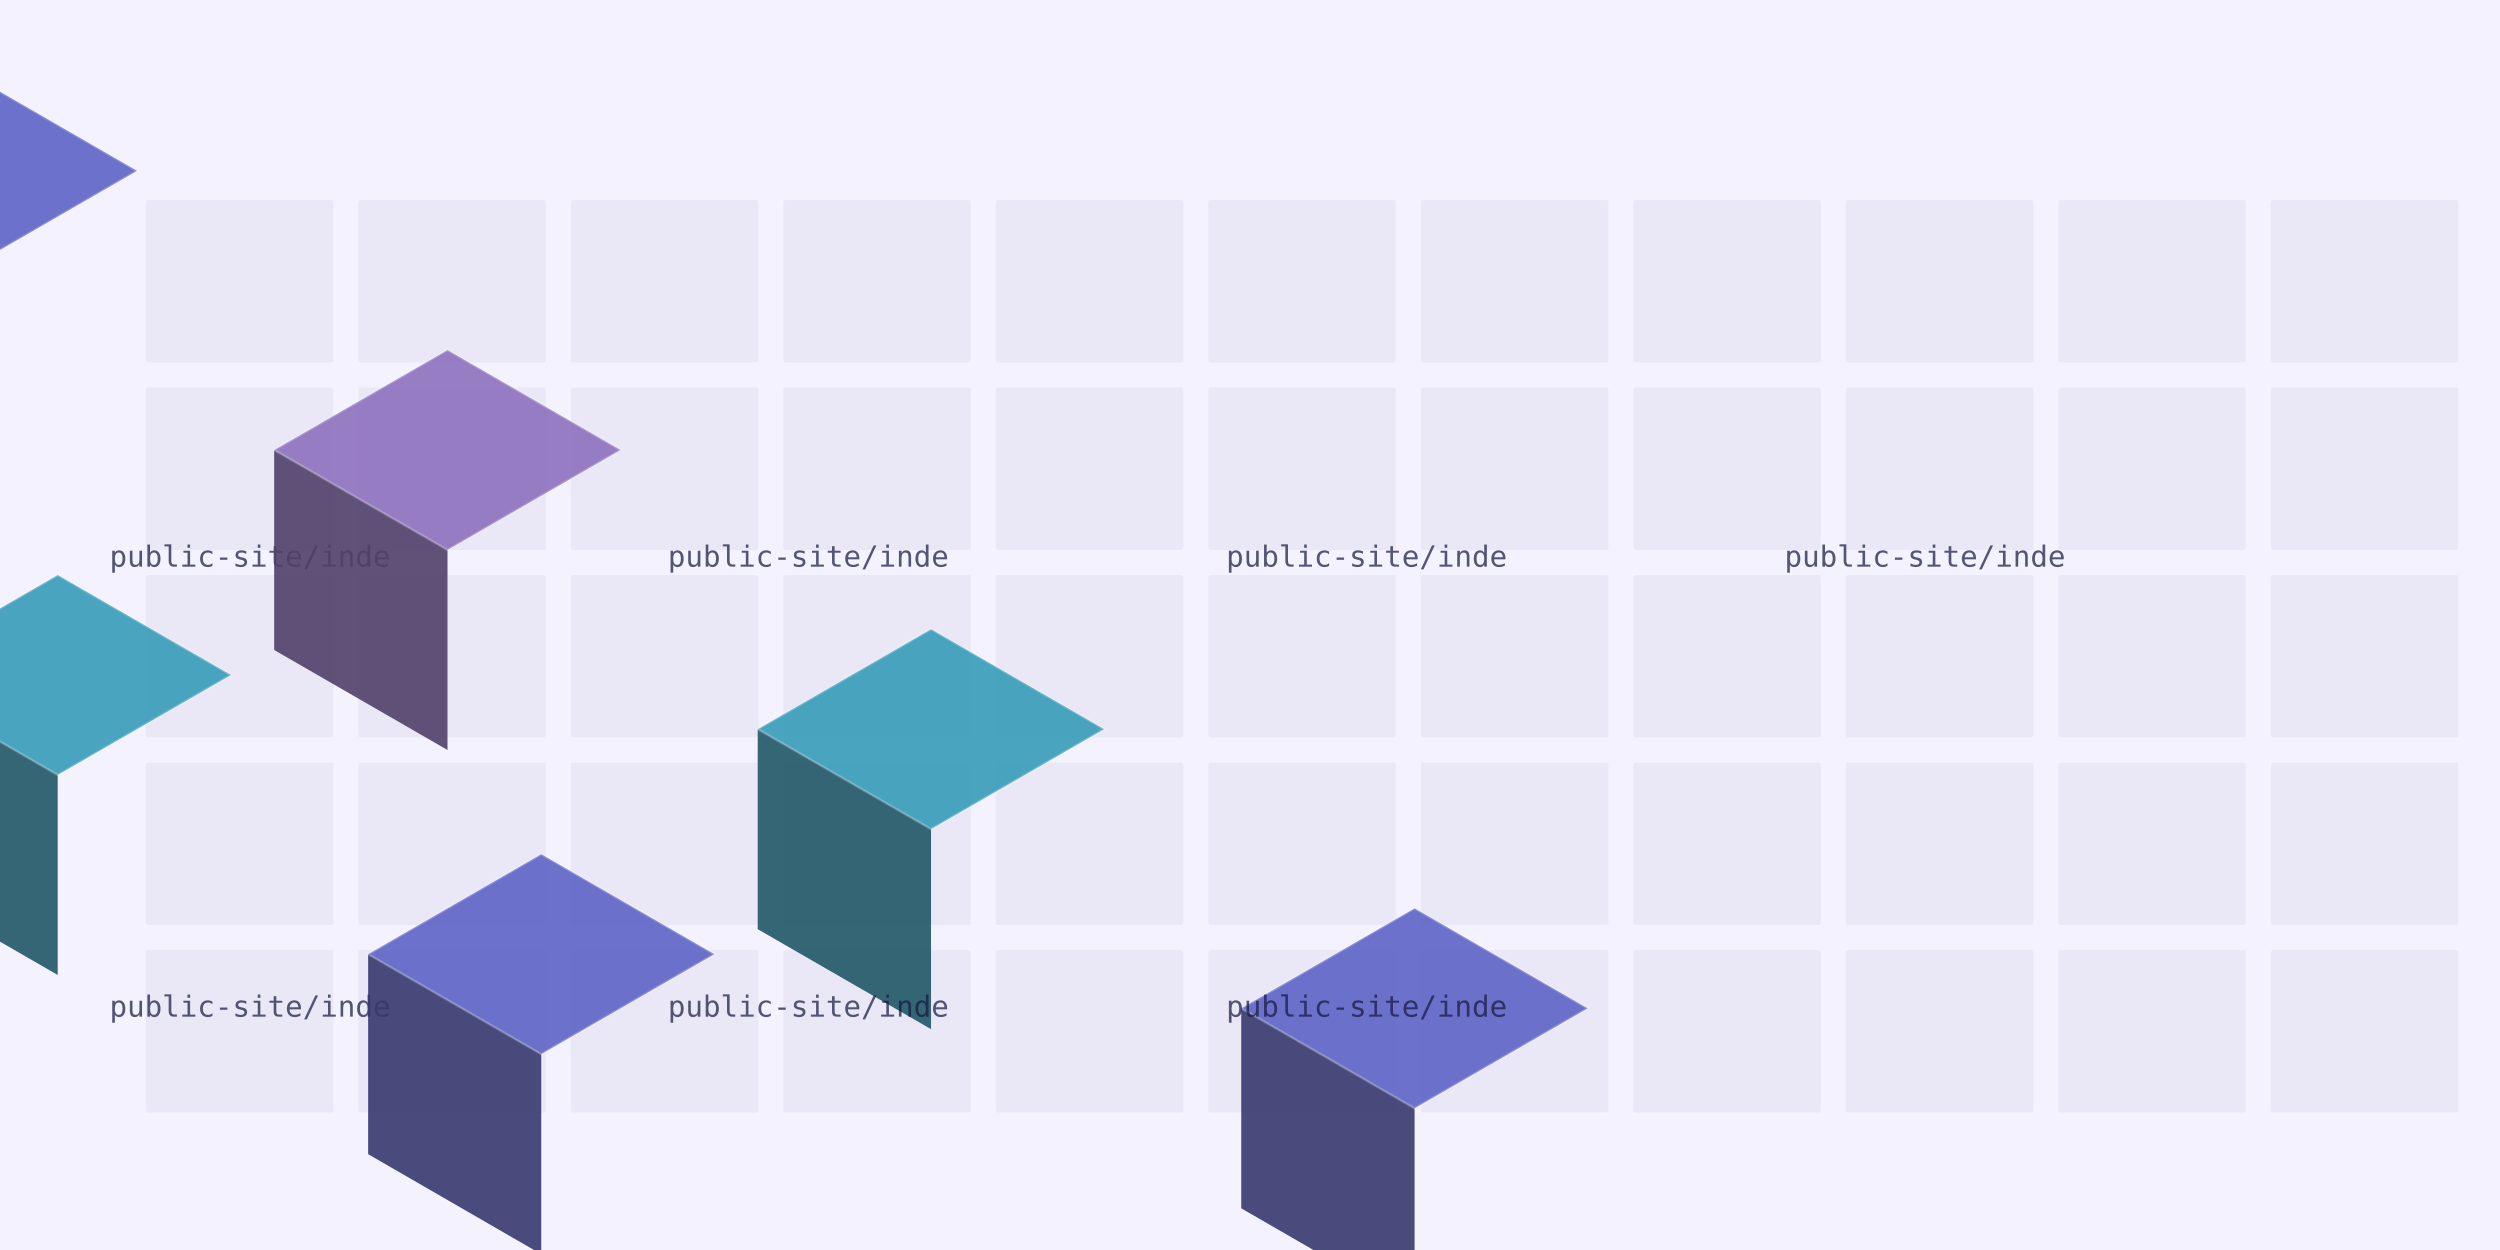
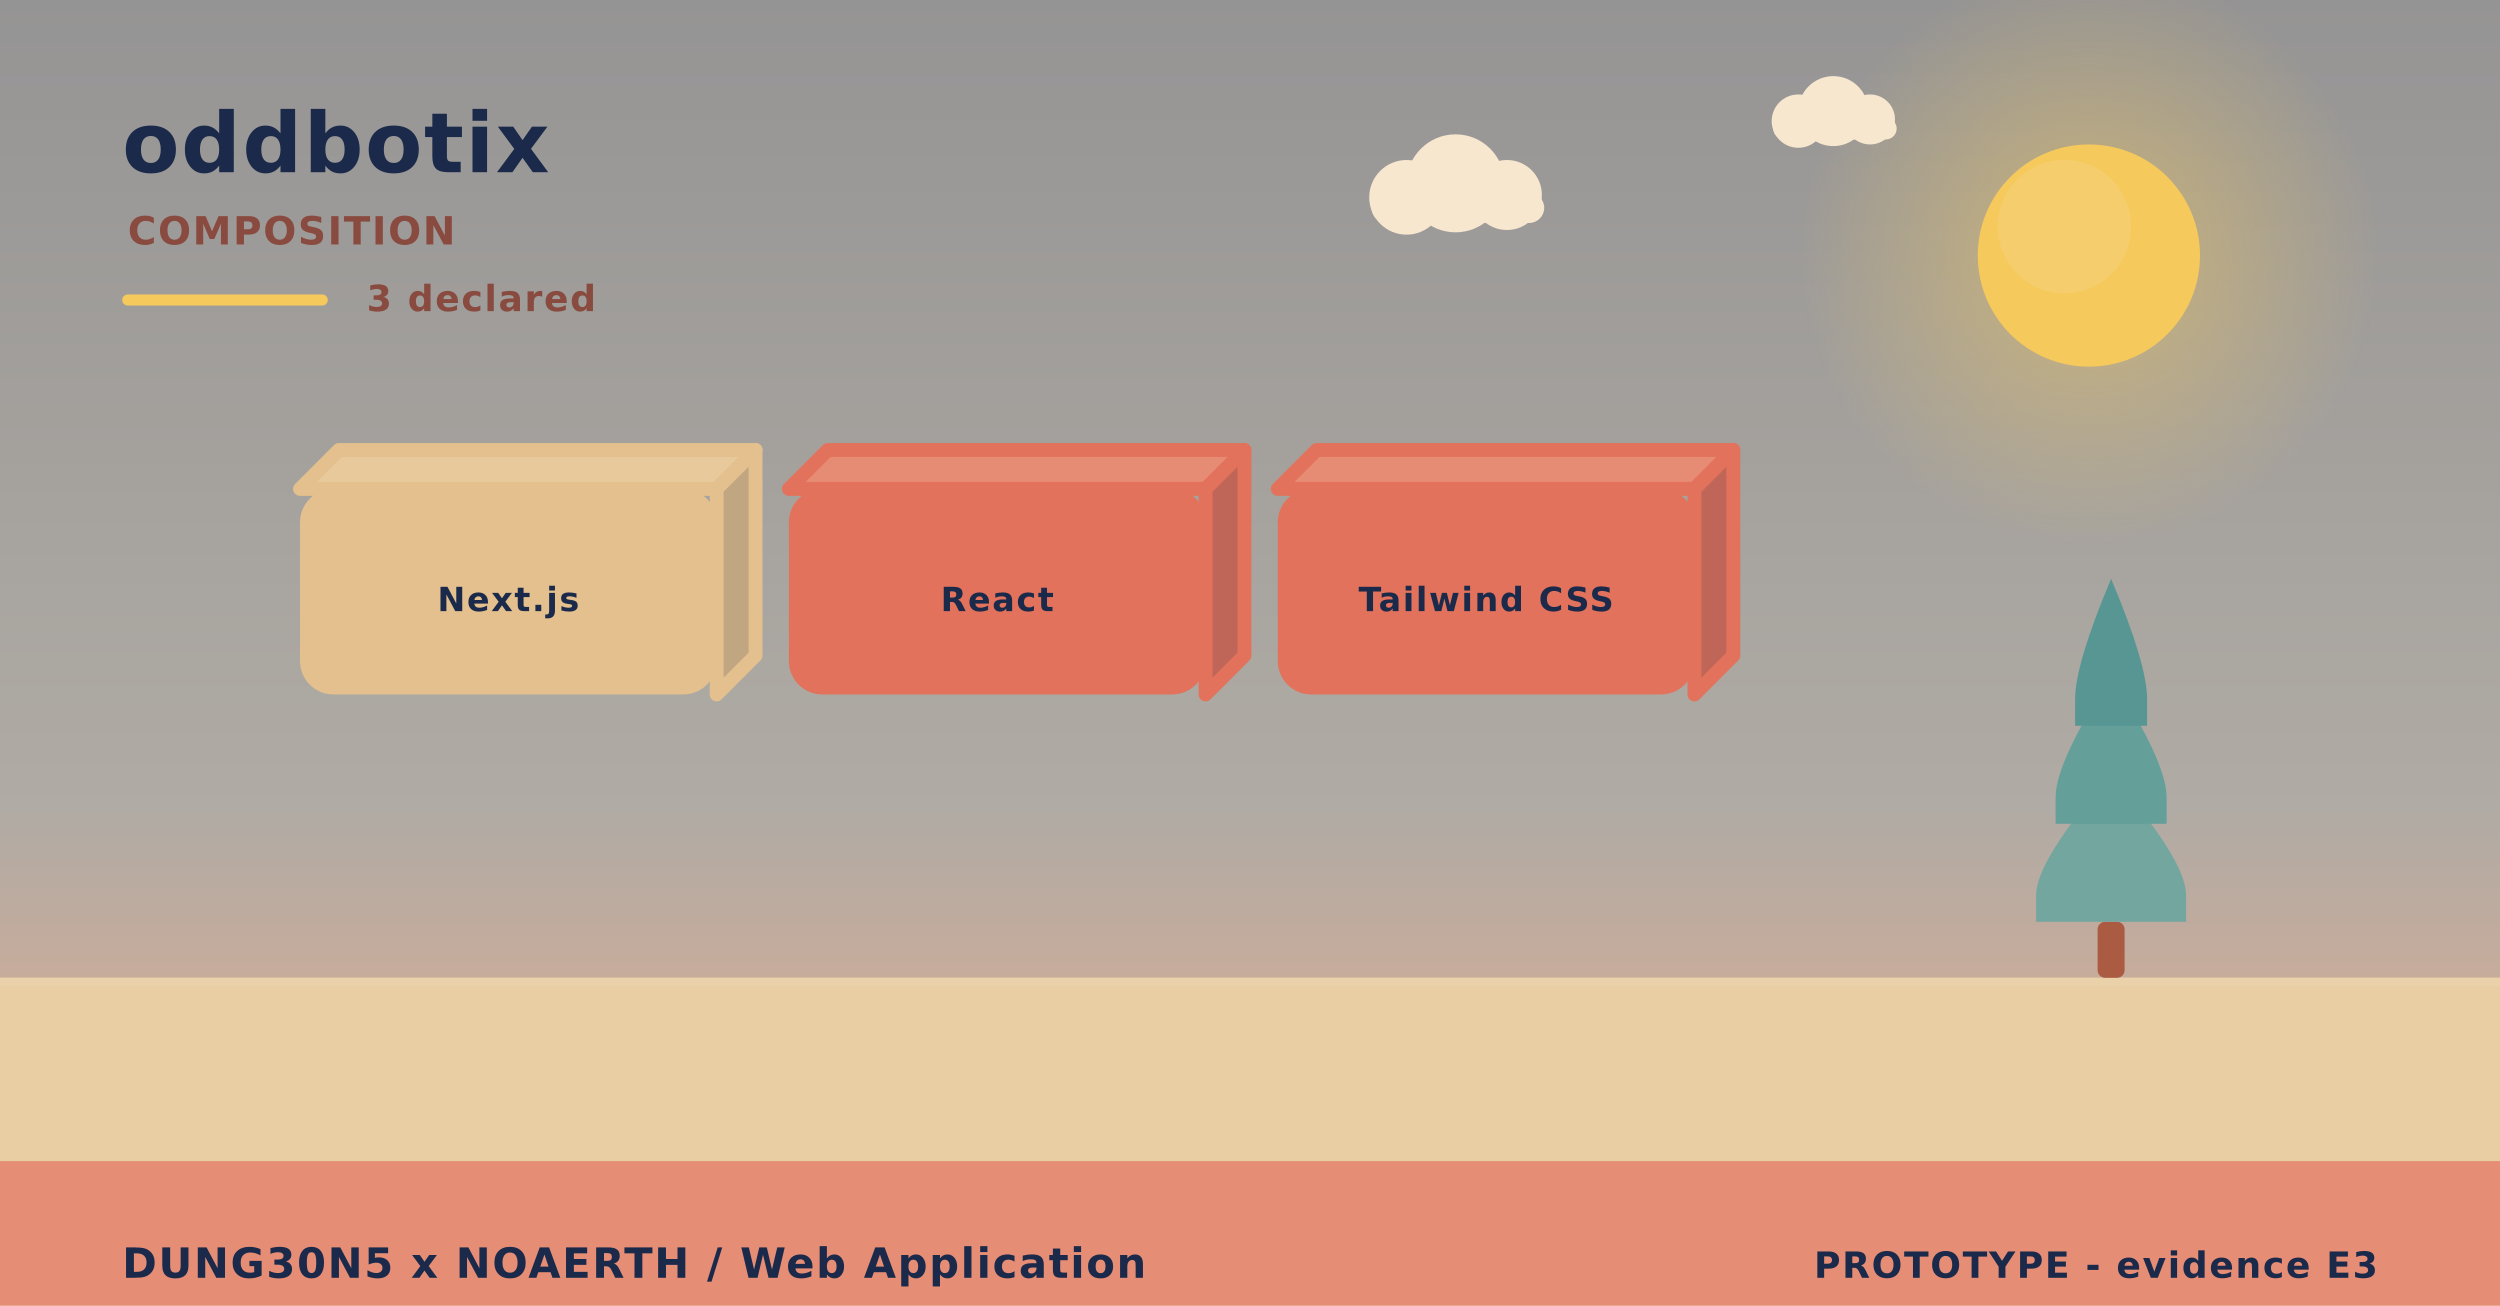
- <svg xmlns="http://www.w3.org/2000/svg" viewBox="0 0 1200 600" width="1200" height="600" role="img" aria-label="oddbotix component map">
-   <rect width="1200" height="600" fill="#f4f2ff" />
-   <defs>
-     <linearGradient id="gc" x1="0" y1="0" x2="1" y2="1">
-       <stop offset="0%" stop-color="#6166c7" />
-       <stop offset="100%" stop-color="#8f73be" />
-     </linearGradient>
-   </defs>
-   <rect x="70.00" y="96.00" width="90.00" height="78.00" rx="1.20" fill="#171a40" opacity="0.05" />
-   <rect x="172.00" y="96.00" width="90.00" height="78.00" rx="1.20" fill="#171a40" opacity="0.05" />
-   <rect x="274.00" y="96.00" width="90.00" height="78.00" rx="1.20" fill="#171a40" opacity="0.05" />
-   <rect x="376.00" y="96.00" width="90.00" height="78.00" rx="1.20" fill="#171a40" opacity="0.05" />
-   <rect x="478.00" y="96.00" width="90.00" height="78.00" rx="1.20" fill="#171a40" opacity="0.05" />
-   <rect x="580.00" y="96.00" width="90.00" height="78.00" rx="1.20" fill="#171a40" opacity="0.05" />
-   <rect x="682.00" y="96.00" width="90.00" height="78.00" rx="1.20" fill="#171a40" opacity="0.05" />
-   <rect x="784.00" y="96.00" width="90.00" height="78.00" rx="1.20" fill="#171a40" opacity="0.05" />
-   <rect x="886.00" y="96.00" width="90.00" height="78.00" rx="1.20" fill="#171a40" opacity="0.05" />
-   <rect x="988.00" y="96.00" width="90.00" height="78.00" rx="1.20" fill="#171a40" opacity="0.05" />
-   <rect x="1090.00" y="96.00" width="90.00" height="78.00" rx="1.20" fill="#171a40" opacity="0.05" />
-   <rect x="70.00" y="186.00" width="90.00" height="78.00" rx="1.20" fill="#171a40" opacity="0.05" />
-   <rect x="172.00" y="186.00" width="90.00" height="78.00" rx="1.20" fill="#171a40" opacity="0.05" />
-   <rect x="274.00" y="186.00" width="90.00" height="78.00" rx="1.20" fill="#171a40" opacity="0.05" />
-   <rect x="376.00" y="186.00" width="90.00" height="78.00" rx="1.20" fill="#171a40" opacity="0.05" />
-   <rect x="478.00" y="186.00" width="90.00" height="78.00" rx="1.20" fill="#171a40" opacity="0.05" />
-   <rect x="580.00" y="186.00" width="90.00" height="78.00" rx="1.20" fill="#171a40" opacity="0.05" />
-   <rect x="682.00" y="186.00" width="90.00" height="78.00" rx="1.20" fill="#171a40" opacity="0.05" />
-   <rect x="784.00" y="186.00" width="90.00" height="78.00" rx="1.20" fill="#171a40" opacity="0.05" />
-   <rect x="886.00" y="186.00" width="90.00" height="78.00" rx="1.20" fill="#171a40" opacity="0.05" />
-   <rect x="988.00" y="186.00" width="90.00" height="78.00" rx="1.20" fill="#171a40" opacity="0.05" />
-   <rect x="1090.00" y="186.00" width="90.00" height="78.00" rx="1.20" fill="#171a40" opacity="0.05" />
-   <rect x="70.00" y="276.00" width="90.00" height="78.00" rx="1.20" fill="#171a40" opacity="0.05" />
-   <rect x="172.00" y="276.00" width="90.00" height="78.00" rx="1.20" fill="#171a40" opacity="0.05" />
-   <rect x="274.00" y="276.00" width="90.00" height="78.00" rx="1.20" fill="#171a40" opacity="0.05" />
-   <rect x="376.00" y="276.00" width="90.00" height="78.00" rx="1.20" fill="#171a40" opacity="0.05" />
-   <rect x="478.00" y="276.00" width="90.00" height="78.00" rx="1.20" fill="#171a40" opacity="0.05" />
-   <rect x="580.00" y="276.00" width="90.00" height="78.00" rx="1.20" fill="#171a40" opacity="0.05" />
-   <rect x="682.00" y="276.00" width="90.00" height="78.00" rx="1.20" fill="#171a40" opacity="0.05" />
-   <rect x="784.00" y="276.00" width="90.00" height="78.00" rx="1.20" fill="#171a40" opacity="0.05" />
-   <rect x="886.00" y="276.00" width="90.00" height="78.00" rx="1.20" fill="#171a40" opacity="0.05" />
-   <rect x="988.00" y="276.00" width="90.00" height="78.00" rx="1.20" fill="#171a40" opacity="0.05" />
-   <rect x="1090.00" y="276.00" width="90.00" height="78.00" rx="1.20" fill="#171a40" opacity="0.05" />
-   <rect x="70.00" y="366.00" width="90.00" height="78.00" rx="1.20" fill="#171a40" opacity="0.05" />
-   <rect x="172.00" y="366.00" width="90.00" height="78.00" rx="1.20" fill="#171a40" opacity="0.05" />
-   <rect x="274.00" y="366.00" width="90.00" height="78.00" rx="1.20" fill="#171a40" opacity="0.05" />
-   <rect x="376.00" y="366.00" width="90.00" height="78.00" rx="1.20" fill="#171a40" opacity="0.05" />
-   <rect x="478.00" y="366.00" width="90.00" height="78.00" rx="1.20" fill="#171a40" opacity="0.05" />
-   <rect x="580.00" y="366.00" width="90.00" height="78.00" rx="1.20" fill="#171a40" opacity="0.05" />
-   <rect x="682.00" y="366.00" width="90.00" height="78.00" rx="1.20" fill="#171a40" opacity="0.05" />
-   <rect x="784.00" y="366.00" width="90.00" height="78.00" rx="1.20" fill="#171a40" opacity="0.05" />
-   <rect x="886.00" y="366.00" width="90.00" height="78.00" rx="1.20" fill="#171a40" opacity="0.05" />
-   <rect x="988.00" y="366.00" width="90.00" height="78.00" rx="1.20" fill="#171a40" opacity="0.05" />
-   <rect x="1090.00" y="366.00" width="90.00" height="78.00" rx="1.20" fill="#171a40" opacity="0.05" />
-   <rect x="70.00" y="456.00" width="90.00" height="78.00" rx="1.20" fill="#171a40" opacity="0.05" />
-   <rect x="172.00" y="456.00" width="90.00" height="78.00" rx="1.20" fill="#171a40" opacity="0.05" />
-   <rect x="274.00" y="456.00" width="90.00" height="78.00" rx="1.20" fill="#171a40" opacity="0.05" />
-   <rect x="376.00" y="456.00" width="90.00" height="78.00" rx="1.20" fill="#171a40" opacity="0.05" />
-   <rect x="478.00" y="456.00" width="90.00" height="78.00" rx="1.20" fill="#171a40" opacity="0.05" />
-   <rect x="580.00" y="456.00" width="90.00" height="78.00" rx="1.20" fill="#171a40" opacity="0.05" />
-   <rect x="682.00" y="456.00" width="90.00" height="78.00" rx="1.20" fill="#171a40" opacity="0.05" />
-   <rect x="784.00" y="456.00" width="90.00" height="78.00" rx="1.20" fill="#171a40" opacity="0.05" />
-   <rect x="886.00" y="456.00" width="90.00" height="78.00" rx="1.20" fill="#171a40" opacity="0.05" />
-   <rect x="988.00" y="456.00" width="90.00" height="78.00" rx="1.20" fill="#171a40" opacity="0.05" />
-   <rect x="1090.00" y="456.00" width="90.00" height="78.00" rx="1.20" fill="#171a40" opacity="0.05" />
-   <g transform="rotate(0 120 140)">
-     <polygon points="-17.3,34.0 65.8,82.0 -17.3,130.0 -100.5,82.0" fill="#6166c7" opacity="0.92" />
-     <polygon points="-100.5,82.0 -17.3,130.0 -17.3,226.0 -100.5,178.0" fill="#35386d" opacity="0.9" />
-     <polygon points="-17.3,34.0 65.8,82.0 -17.3,130.0 -100.5,82.0" fill="none" stroke="rgba(255,255,255,0.220)" stroke-width="1.2" />
-     <animateTransform attributeName="transform" type="rotate" values="-32.0 0.00 0.00 0.0 0.00 0.00" dur="5.85s" begin="0.0s" repeatCount="indefinite" />
+ <svg xmlns="http://www.w3.org/2000/svg" width="900" height="470" viewBox="0 0 900 470" role="img" aria-label="oddbotix - how it is composed">
+   <linearGradient id="skyc" x1="0" y1="0" x2="0" y2="1">
+     <stop offset="0" stop-color="#959494" />
+     <stop offset="0.62" stop-color="#b0aba4" />
+     <stop offset="1" stop-color="#f3ad8a" />
+   </linearGradient>
+   <rect width="900" height="470" fill="url(#skyc)" />
+   <radialGradient id="sunc">
+     <stop offset="0.35" stop-color="#f5c95c" stop-opacity="0.34" />
+     <stop offset="1" stop-color="#f5c95c" stop-opacity="0" />
+   </radialGradient>
+   <circle cx="752" cy="92" r="104" fill="url(#sunc)" />
+   <circle cx="752" cy="92" r="40" fill="#f5c95c" />
+   <circle cx="743.2" cy="81.6" r="24" fill="#f5d27e" opacity="0.5" />
+   <g>
+     <circle cx="524" cy="66" r="17.64" fill="#f6e7ce" />
+     <circle cx="506.36" cy="71.04" r="13.44" fill="#f6e7ce" />
+     <circle cx="542.48" cy="70.2" r="12.6" fill="#f6e7ce" />
+     <rect x="493.76" y="69.36" width="62.16" height="10.92" rx="5.46" fill="#f6e7ce" />
+     <animateTransform attributeName="transform" type="translate" values="0 0;24 0;0 0" dur="36s" begin="0s" repeatCount="indefinite" />
  </g>
-   <text x="120" y="272" font-family="ui-monospace,Menlo,monospace" font-size="14" fill="rgba(23,26,64,0.720)" text-anchor="middle">public-site/inde</text>
-   <g transform="rotate(0 388 140)">
-     <polygon points="214.8,168.0 297.9,216.0 214.8,264.0 131.6,216.0" fill="#8f73be" opacity="0.92" />
-     <polygon points="131.6,216.0 214.8,264.0 214.8,360.0 131.6,312.0" fill="#4f3f68" opacity="0.9" />
-     <polygon points="214.8,168.0 297.9,216.0 214.8,264.0 131.6,216.0" fill="none" stroke="rgba(255,255,255,0.220)" stroke-width="1.2" />
-     <animateTransform attributeName="transform" type="rotate" values="-32.0 0.00 0.00 0.0 0.00 0.00" dur="5.85s" begin="0.4s" repeatCount="indefinite" />
+   <g>
+     <circle cx="660" cy="40" r="12.6" fill="#f6e7ce" />
+     <circle cx="647.4" cy="43.6" r="9.6" fill="#f6e7ce" />
+     <circle cx="673.2" cy="43" r="9" fill="#f6e7ce" />
+     <rect x="638.4" y="42.4" width="44.4" height="7.8" rx="3.9" fill="#f6e7ce" />
+     <animateTransform attributeName="transform" type="translate" values="0 0;-18 0;0 0" dur="46s" begin="3s" repeatCount="indefinite" />
  </g>
-   <text x="388" y="272" font-family="ui-monospace,Menlo,monospace" font-size="14" fill="rgba(23,26,64,0.720)" text-anchor="middle">public-site/inde</text>
-   <g transform="rotate(0 656 140)">
-     <polygon points="446.9,302.0 530.0,350.0 446.9,398.0 363.7,350.0" fill="#3b9dbb" opacity="0.92" />
-     <polygon points="363.7,350.0 446.9,398.0 446.9,494.0 363.7,446.0" fill="#205667" opacity="0.9" />
-     <polygon points="446.9,302.0 530.0,350.0 446.9,398.0 363.7,350.0" fill="none" stroke="rgba(255,255,255,0.220)" stroke-width="1.2" />
-     <animateTransform attributeName="transform" type="rotate" values="-32.0 0.00 0.00 0.0 0.00 0.00" dur="5.85s" begin="0.8s" repeatCount="indefinite" />
+   <rect x="0" y="352" width="900" height="118" fill="#e9cda3" />
+   <rect x="0" y="352" width="900" height="3" fill="#ebd1a9" />
+   <text x="44" y="62" font-family="Verdana,DejaVu Sans,sans-serif" font-size="30" font-weight="700" letter-spacing="0.6" fill="#1b2a4a" text-anchor="start">oddbotix</text>
+   <text x="46" y="88" font-family="Verdana,DejaVu Sans,sans-serif" font-size="14" font-weight="700" letter-spacing="0.6" fill="#894b3f" text-anchor="start">COMPOSITION</text>
+   <rect x="44" y="106" width="74" height="4" rx="2" fill="#f5c95c" />
+   <text x="132" y="112" font-family="Verdana,DejaVu Sans,sans-serif" font-size="13" font-weight="700" letter-spacing="0.6" fill="#894b3f" text-anchor="start">3 declared</text>
+   <g>
+     <path d="M108,176 L258,176 L272,162 L122,162 Z" fill="#e7c99b" stroke="#e3c08d" stroke-width="5" stroke-linejoin="round" />
+     <path d="M258,176 L272,162 L272,236 L258,250 Z" fill="#c1a682" stroke="#e3c08d" stroke-width="5" stroke-linejoin="round" />
+     <rect x="108" y="176" width="150" height="74" rx="12" fill="#e3c08d" />
+     <animateTransform attributeName="transform" type="translate" values="0 10;0 0" dur="0.75s" begin="0s" fill="freeze" />
  </g>
-   <text x="656" y="272" font-family="ui-monospace,Menlo,monospace" font-size="14" fill="rgba(23,26,64,0.720)" text-anchor="middle">public-site/inde</text>
-   <g transform="rotate(0 924 140)">
-     <polygon points="679.0,436.0 762.1,484.0 679.0,532.0 595.8,484.0" fill="#6166c7" opacity="0.92" />
-     <polygon points="595.8,484.0 679.0,532.0 679.0,628.0 595.8,580.0" fill="#35386d" opacity="0.9" />
-     <polygon points="679.0,436.0 762.1,484.0 679.0,532.0 595.8,484.0" fill="none" stroke="rgba(255,255,255,0.220)" stroke-width="1.2" />
-     <animateTransform attributeName="transform" type="rotate" values="-32.0 0.00 0.00 0.0 0.00 0.00" dur="5.85s" begin="1.2s" repeatCount="indefinite" />
+   <text x="183" y="220" font-family="Verdana,DejaVu Sans,sans-serif" font-size="12" font-weight="700" letter-spacing="0.6" fill="#1b2a4a" text-anchor="middle">Next.js</text>
+   <g>
+     <path d="M284,176 L434,176 L448,162 L298,162 Z" fill="#e68c74" stroke="#e2725b" stroke-width="5" stroke-linejoin="round" />
+     <path d="M434,176 L448,162 L448,236 L434,250 Z" fill="#c06658" stroke="#e2725b" stroke-width="5" stroke-linejoin="round" />
+     <rect x="284" y="176" width="150" height="74" rx="12" fill="#e2725b" />
+     <animateTransform attributeName="transform" type="translate" values="0 10;0 0" dur="0.75s" begin="0.16s" fill="freeze" />
  </g>
-   <text x="924" y="272" font-family="ui-monospace,Menlo,monospace" font-size="14" fill="rgba(23,26,64,0.720)" text-anchor="middle">public-site/inde</text>
-   <g transform="rotate(0 120 356)">
-     <polygon points="-204.4,142.0 -121.2,190.0 -204.4,238.0 -287.5,190.0" fill="#8f73be" opacity="0.92" />
-     <polygon points="-287.5,190.0 -204.4,238.0 -204.4,334.0 -287.5,286.0" fill="#4f3f68" opacity="0.9" />
-     <polygon points="-204.4,142.0 -121.2,190.0 -204.4,238.0 -287.5,190.0" fill="none" stroke="rgba(255,255,255,0.220)" stroke-width="1.2" />
-     <animateTransform attributeName="transform" type="rotate" values="-32.0 0.00 0.00 0.0 0.00 0.00" dur="5.85s" begin="1.6s" repeatCount="indefinite" />
+   <text x="359" y="220" font-family="Verdana,DejaVu Sans,sans-serif" font-size="12" font-weight="700" letter-spacing="0.6" fill="#1b2a4a" text-anchor="middle">React</text>
+   <g>
+     <path d="M460,176 L610,176 L624,162 L474,162 Z" fill="#e68c74" stroke="#e2725b" stroke-width="5" stroke-linejoin="round" />
+     <path d="M610,176 L624,162 L624,236 L610,250 Z" fill="#c06658" stroke="#e2725b" stroke-width="5" stroke-linejoin="round" />
+     <rect x="460" y="176" width="150" height="74" rx="12" fill="#e2725b" />
+     <animateTransform attributeName="transform" type="translate" values="0 10;0 0" dur="0.75s" begin="0.32s" fill="freeze" />
  </g>
-   <text x="120" y="488" font-family="ui-monospace,Menlo,monospace" font-size="14" fill="rgba(23,26,64,0.720)" text-anchor="middle">public-site/inde</text>
-   <g transform="rotate(0 388 356)">
-     <polygon points="27.7,276.0 110.9,324.0 27.7,372.0 -55.4,324.0" fill="#3b9dbb" opacity="0.92" />
-     <polygon points="-55.4,324.0 27.7,372.0 27.7,468.0 -55.4,420.0" fill="#205667" opacity="0.9" />
-     <polygon points="27.7,276.0 110.9,324.0 27.7,372.0 -55.4,324.0" fill="none" stroke="rgba(255,255,255,0.220)" stroke-width="1.2" />
-     <animateTransform attributeName="transform" type="rotate" values="-32.0 0.00 0.00 0.0 0.00 0.00" dur="5.85s" begin="2.0s" repeatCount="indefinite" />
-   </g>
-   <text x="388" y="488" font-family="ui-monospace,Menlo,monospace" font-size="14" fill="rgba(23,26,64,0.720)" text-anchor="middle">public-site/inde</text>
-   <g transform="rotate(0 656 356)">
-     <polygon points="259.8,410.0 342.9,458.0 259.8,506.0 176.7,458.0" fill="#6166c7" opacity="0.92" />
-     <polygon points="176.7,458.0 259.8,506.0 259.8,602.0 176.7,554.0" fill="#35386d" opacity="0.9" />
-     <polygon points="259.8,410.0 342.9,458.0 259.8,506.0 176.7,458.0" fill="none" stroke="rgba(255,255,255,0.220)" stroke-width="1.2" />
-     <animateTransform attributeName="transform" type="rotate" values="-32.0 0.00 0.00 0.0 0.00 0.00" dur="5.85s" begin="2.4s" repeatCount="indefinite" />
-   </g>
-   <text x="656" y="488" font-family="ui-monospace,Menlo,monospace" font-size="14" fill="rgba(23,26,64,0.720)" text-anchor="middle">public-site/inde</text>
+   <text x="535" y="220" font-family="Verdana,DejaVu Sans,sans-serif" font-size="12" font-weight="700" letter-spacing="0.6" fill="#1b2a4a" text-anchor="middle">Tailwind CSS</text>
+   <rect x="755.14" y="331.84" width="9.72" height="20.16" rx="2.7" fill="#ac5b43" />
+   <path d="M760,278.92 Q733,309.61 733,322.31 Q733,331.84 733,331.84 L787,331.84 Q787,331.84 787,322.31 Q787,309.61 760,278.92 Z" fill="#74a6a0" />
+   <path d="M760,243.64 Q740.02,274.33 740.02,287.03 Q740.02,296.56 740.02,296.56 L779.98,296.56 Q779.98,296.56 779.98,287.03 Q779.98,274.33 760,243.64 Z" fill="#649f9a" />
+   <path d="M760,208.36 Q747.04,239.05 747.04,251.75 Q747.04,261.28 747.04,261.28 L772.96,261.28 Q772.96,261.28 772.96,251.75 Q772.96,239.05 760,208.36 Z" fill="#589694" />
+   <rect x="0" y="418" width="900" height="52" rx="0" fill="#e68972" opacity="0.94" />
+   <text x="44" y="460" font-family="Verdana,DejaVu Sans,sans-serif" font-size="15" font-weight="700" letter-spacing="0.6" fill="#1b2a4a" text-anchor="start">DUNG30N5 x NOAERTH  /  Web Application</text>
+   <text x="856" y="460" font-family="Verdana,DejaVu Sans,sans-serif" font-size="13" font-weight="700" letter-spacing="0.6" fill="#1b2a4a" text-anchor="end">PROTOTYPE  -  evidence E3</text>
</svg>
